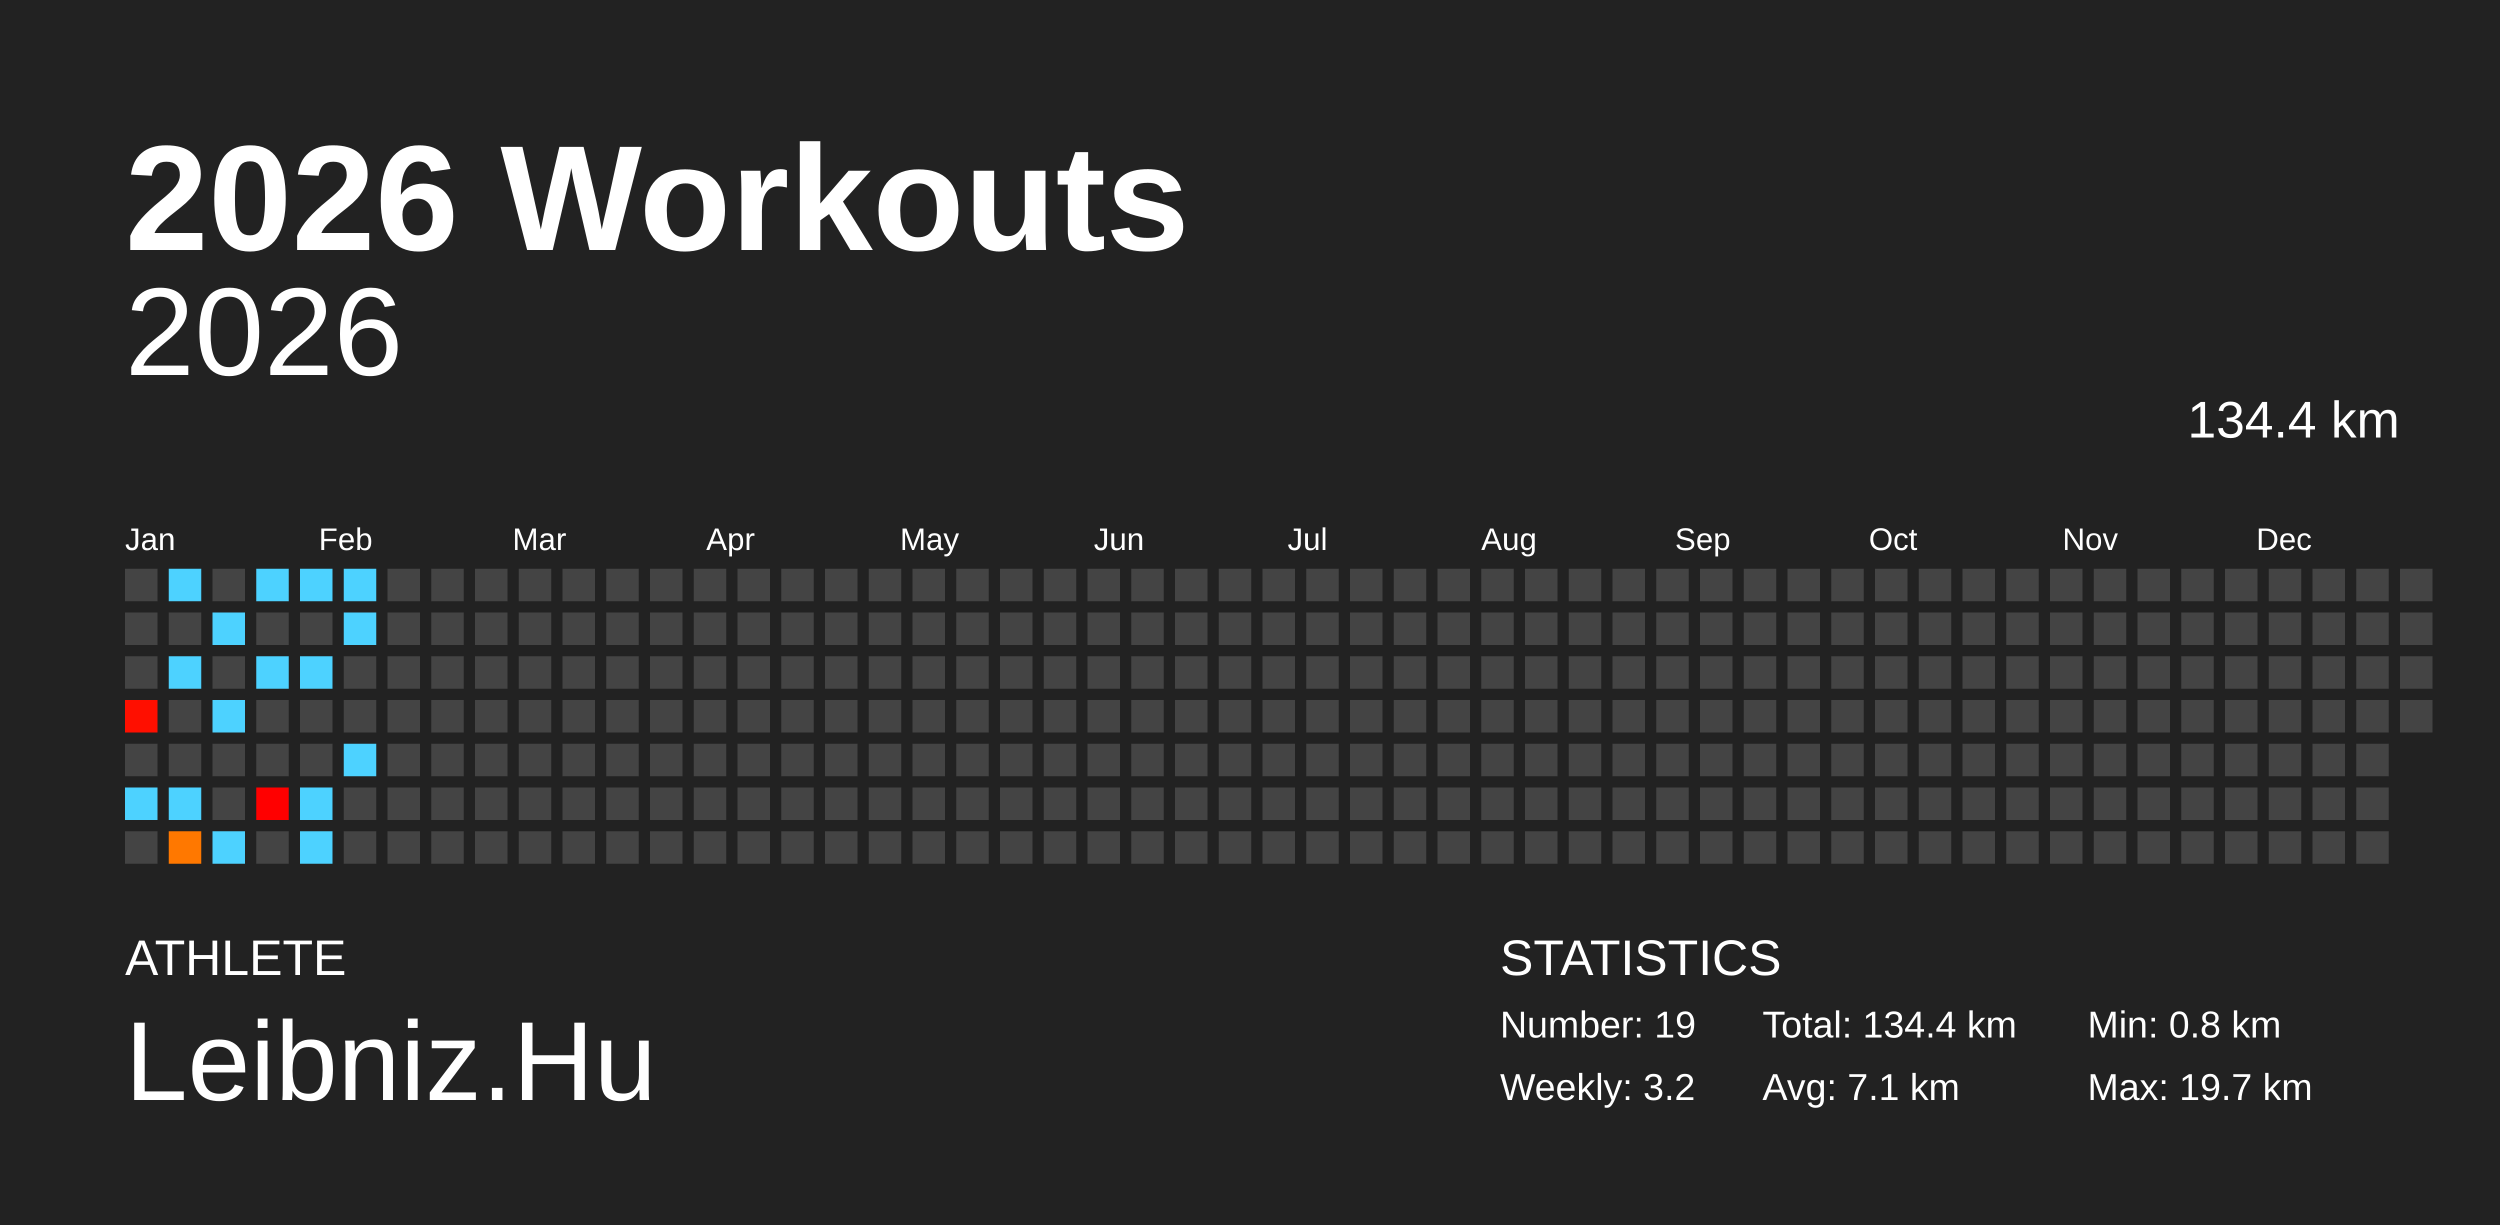
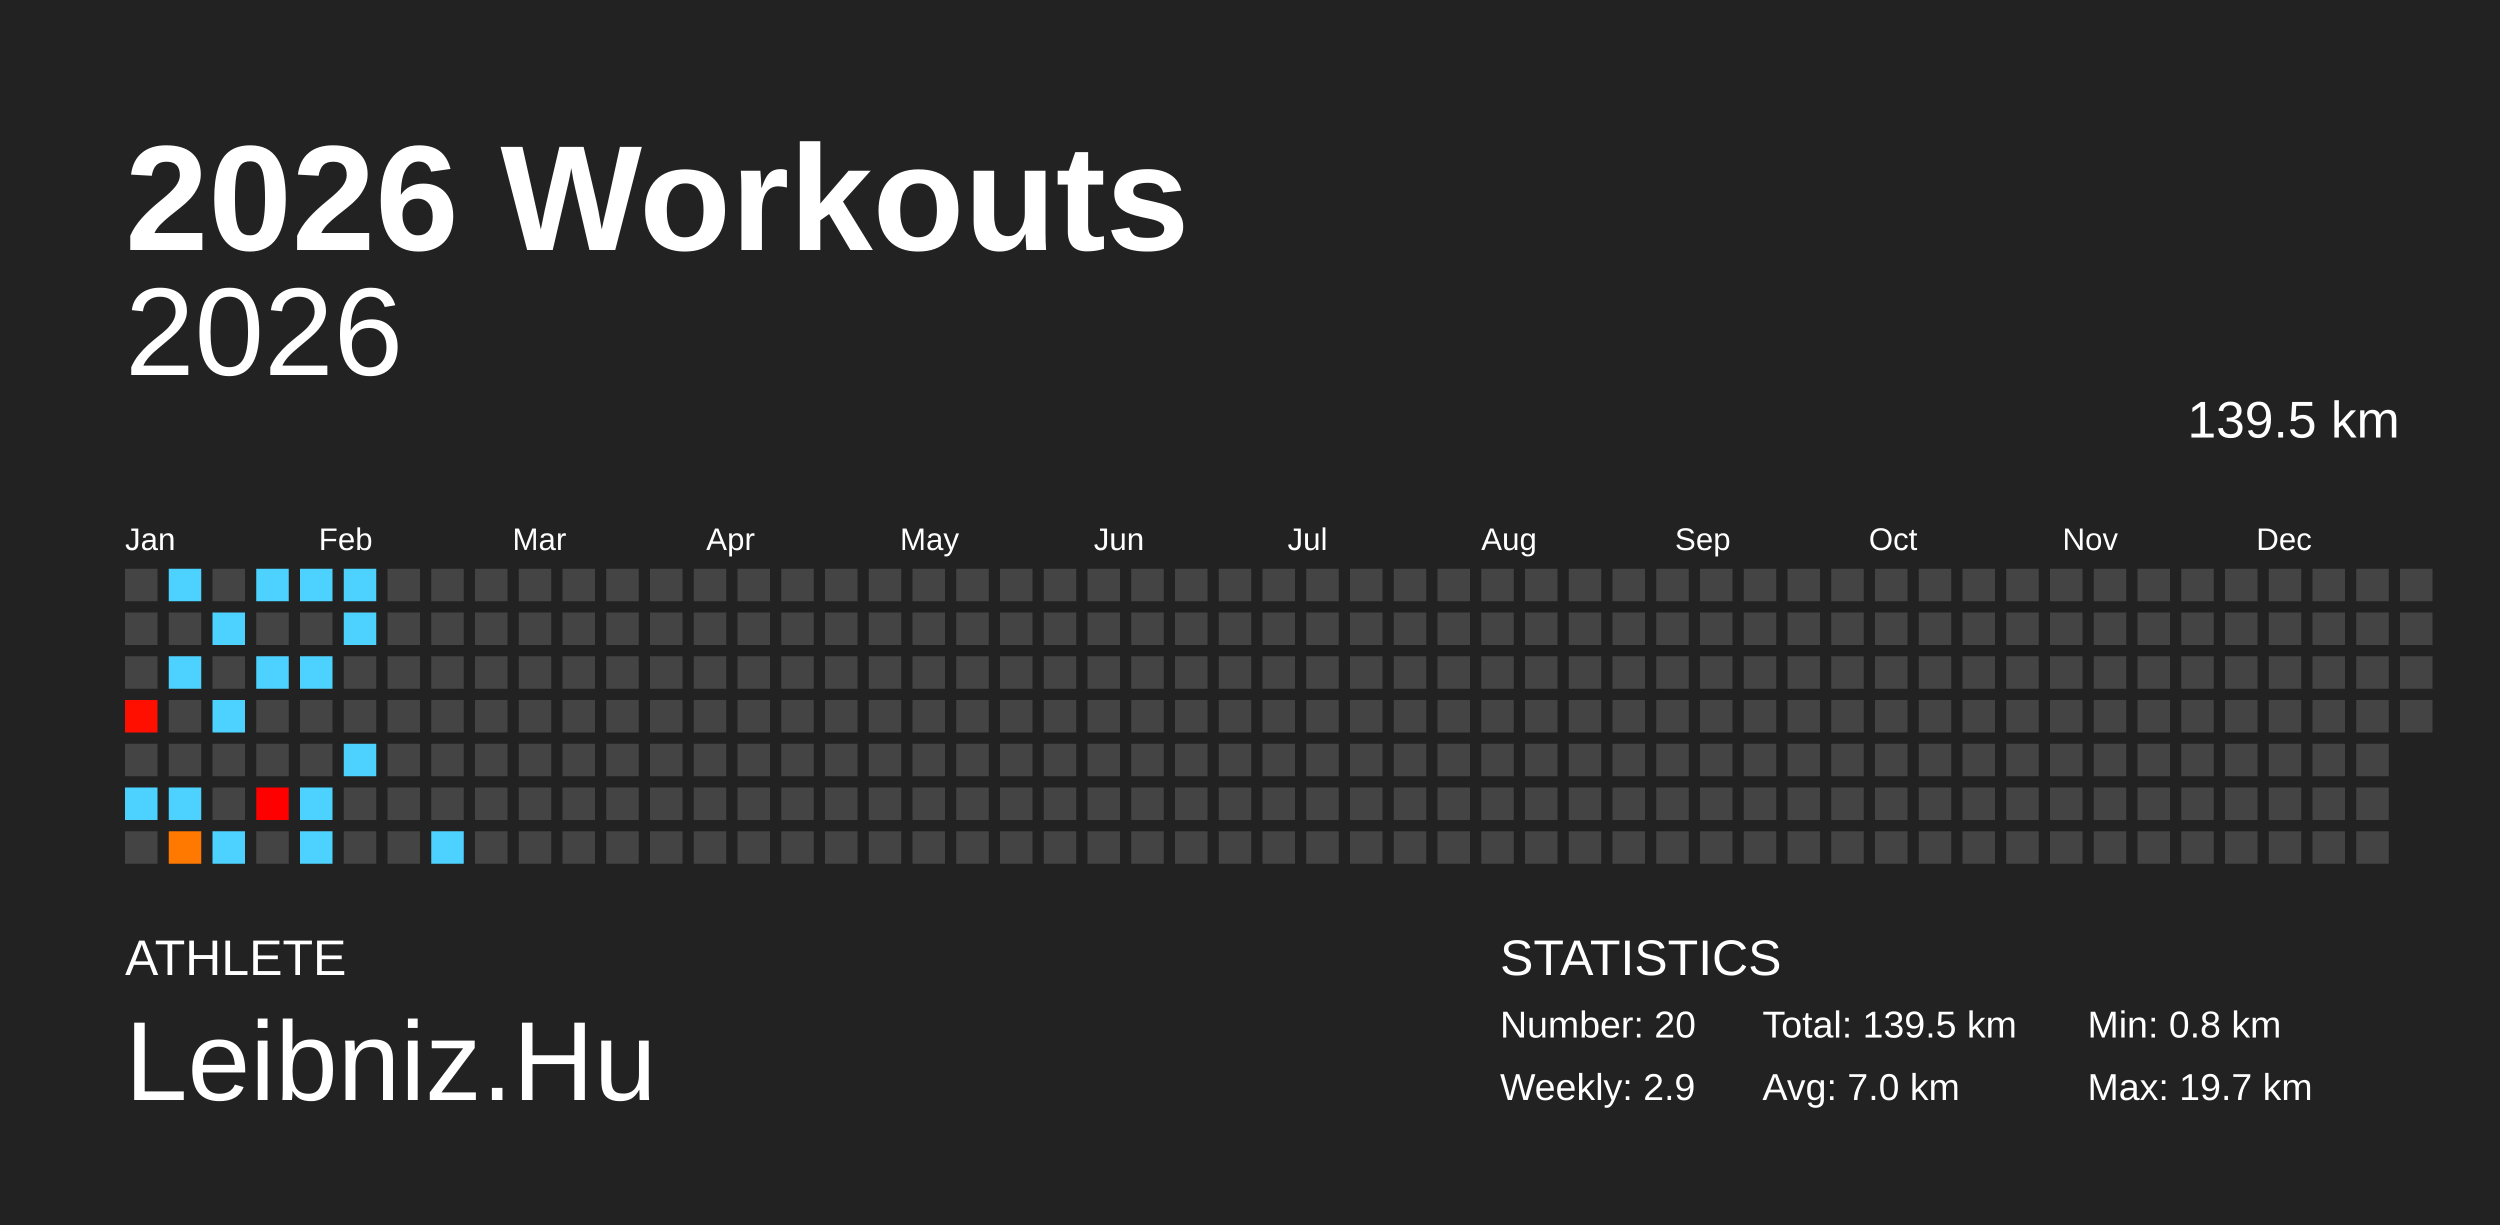
<svg xmlns="http://www.w3.org/2000/svg" baseProfile="full" height="98mm" version="1.1" viewBox="0,0,200,98" width="200mm">
  <defs />
  <rect fill="#222222" height="98" width="200" x="0" y="0" />
  <text fill="#FFFFFF" style="font-size:12px; font-family:Arial; font-weight:bold;" x="10" y="20">2026 Workouts</text>
  <text fill="#FFFFFF" style="font-size:4px; font-family:Arial" x="10" y="78">ATHLETE</text>
  <text fill="#FFFFFF" style="font-size:9px; font-family:Arial" x="10" y="88">Leibniz.Hu</text>
  <text fill="#FFFFFF" style="font-size:4px; font-family:Arial" x="120" y="78">STATISTICS</text>
-   <text fill="#FFFFFF" style="font-size:3px; font-family:Arial" x="120" y="83">Number: 19</text>
-   <text fill="#FFFFFF" style="font-size:3px; font-family:Arial" x="120" y="88">Weekly: 3.2</text>
-   <text fill="#FFFFFF" style="font-size:3px; font-family:Arial" x="141" y="83">Total: 134.4 km</text>
-   <text fill="#FFFFFF" style="font-size:3px; font-family:Arial" x="141" y="88">Avg: 7.1 km</text>
+   <text fill="#FFFFFF" style="font-size:3px; font-family:Arial" x="120" y="83">Number: 20</text>
+   <text fill="#FFFFFF" style="font-size:3px; font-family:Arial" x="120" y="88">Weekly: 2.9</text>
+   <text fill="#FFFFFF" style="font-size:3px; font-family:Arial" x="141" y="83">Total: 139.5 km</text>
+   <text fill="#FFFFFF" style="font-size:3px; font-family:Arial" x="141" y="88">Avg: 7.0 km</text>
  <text fill="#FFFFFF" style="font-size:3px; font-family:Arial" x="167" y="83">Min: 0.8 km</text>
  <text fill="#FFFFFF" style="font-size:3px; font-family:Arial" x="167" y="88">Max: 19.7 km</text>
  <text alignment-baseline="hanging" fill="#FFFFFF" style="font-size:10.0px; font-family:Arial;" x="10" y="30">2026</text>
-   <text alignment-baseline="hanging" fill="#FFFFFF" style="font-size:4.125px; font-family:Arial;" x="175" y="35">134.4 km</text>
+   <text alignment-baseline="hanging" fill="#FFFFFF" style="font-size:4.125px; font-family:Arial;" x="175" y="35">139.5 km</text>
  <text fill="#FFFFFF" style="font-size:2.5px; font-family:Arial" x="10.0" y="44">Jan</text>
  <text fill="#FFFFFF" style="font-size:2.5px; font-family:Arial" x="25.5" y="44">Feb</text>
  <text fill="#FFFFFF" style="font-size:2.5px; font-family:Arial" x="41.0" y="44">Mar</text>
  <text fill="#FFFFFF" style="font-size:2.5px; font-family:Arial" x="56.5" y="44">Apr</text>
  <text fill="#FFFFFF" style="font-size:2.5px; font-family:Arial" x="72.0" y="44">May</text>
  <text fill="#FFFFFF" style="font-size:2.5px; font-family:Arial" x="87.5" y="44">Jun</text>
  <text fill="#FFFFFF" style="font-size:2.5px; font-family:Arial" x="103.0" y="44">Jul</text>
  <text fill="#FFFFFF" style="font-size:2.5px; font-family:Arial" x="118.5" y="44">Aug</text>
  <text fill="#FFFFFF" style="font-size:2.5px; font-family:Arial" x="134.0" y="44">Sep</text>
  <text fill="#FFFFFF" style="font-size:2.5px; font-family:Arial" x="149.5" y="44">Oct</text>
  <text fill="#FFFFFF" style="font-size:2.5px; font-family:Arial" x="165.0" y="44">Nov</text>
  <text fill="#FFFFFF" style="font-size:2.5px; font-family:Arial" x="180.5" y="44">Dec</text>
  <rect fill="#444444" height="2.6" width="2.6" x="10.0" y="45.5" />
  <rect fill="#444444" height="2.6" width="2.6" x="10.0" y="49.0" />
  <rect fill="#444444" height="2.6" width="2.6" x="10.0" y="52.5" />
  <rect fill="#ff0f00" height="2.6" width="2.6" x="10.0" y="56.0" />
  <rect fill="#444444" height="2.6" width="2.6" x="10.0" y="59.5" />
  <rect fill="#4dd2ff" height="2.6" width="2.6" x="10.0" y="63.0" />
  <rect fill="#444444" height="2.6" width="2.6" x="10.0" y="66.5" />
  <rect fill="#4dd2ff" height="2.6" width="2.6" x="13.5" y="45.5" />
  <rect fill="#444444" height="2.6" width="2.6" x="13.5" y="49.0" />
  <rect fill="#4dd2ff" height="2.6" width="2.6" x="13.5" y="52.5" />
  <rect fill="#444444" height="2.6" width="2.6" x="13.5" y="56.0" />
  <rect fill="#444444" height="2.6" width="2.6" x="13.5" y="59.5" />
  <rect fill="#4dd2ff" height="2.6" width="2.6" x="13.5" y="63.0" />
  <rect fill="#ff7800" height="2.6" width="2.6" x="13.5" y="66.5" />
  <rect fill="#444444" height="2.6" width="2.6" x="17.0" y="45.5" />
  <rect fill="#4dd2ff" height="2.6" width="2.6" x="17.0" y="49.0" />
  <rect fill="#444444" height="2.6" width="2.6" x="17.0" y="52.5" />
  <rect fill="#4dd2ff" height="2.6" width="2.6" x="17.0" y="56.0" />
  <rect fill="#444444" height="2.6" width="2.6" x="17.0" y="59.5" />
  <rect fill="#444444" height="2.6" width="2.6" x="17.0" y="63.0" />
  <rect fill="#4dd2ff" height="2.6" width="2.6" x="17.0" y="66.5" />
  <rect fill="#4dd2ff" height="2.6" width="2.6" x="20.5" y="45.5" />
  <rect fill="#444444" height="2.6" width="2.6" x="20.5" y="49.0" />
  <rect fill="#4dd2ff" height="2.6" width="2.6" x="20.5" y="52.5" />
  <rect fill="#444444" height="2.6" width="2.6" x="20.5" y="56.0" />
  <rect fill="#444444" height="2.6" width="2.6" x="20.5" y="59.5" />
  <rect fill="#ff0000" height="2.6" width="2.6" x="20.5" y="63.0" />
  <rect fill="#444444" height="2.6" width="2.6" x="20.5" y="66.5" />
  <rect fill="#4dd2ff" height="2.6" width="2.6" x="24.0" y="45.5" />
  <rect fill="#444444" height="2.6" width="2.6" x="24.0" y="49.0" />
  <rect fill="#4dd2ff" height="2.6" width="2.6" x="24.0" y="52.5" />
  <rect fill="#444444" height="2.6" width="2.6" x="24.0" y="56.0" />
  <rect fill="#444444" height="2.6" width="2.6" x="24.0" y="59.5" />
  <rect fill="#4dd2ff" height="2.6" width="2.6" x="24.0" y="63.0" />
  <rect fill="#4dd2ff" height="2.6" width="2.6" x="24.0" y="66.5" />
  <rect fill="#4dd2ff" height="2.6" width="2.6" x="27.5" y="45.5" />
  <rect fill="#4dd2ff" height="2.6" width="2.6" x="27.5" y="49.0" />
  <rect fill="#444444" height="2.6" width="2.6" x="27.5" y="52.5" />
  <rect fill="#444444" height="2.6" width="2.6" x="27.5" y="56.0" />
  <rect fill="#4dd2ff" height="2.6" width="2.6" x="27.5" y="59.5" />
  <rect fill="#444444" height="2.6" width="2.6" x="27.5" y="63.0" />
  <rect fill="#444444" height="2.6" width="2.6" x="27.5" y="66.5" />
  <rect fill="#444444" height="2.6" width="2.6" x="31.0" y="45.5" />
  <rect fill="#444444" height="2.6" width="2.6" x="31.0" y="49.0" />
  <rect fill="#444444" height="2.6" width="2.6" x="31.0" y="52.5" />
  <rect fill="#444444" height="2.6" width="2.6" x="31.0" y="56.0" />
  <rect fill="#444444" height="2.6" width="2.6" x="31.0" y="59.5" />
  <rect fill="#444444" height="2.6" width="2.6" x="31.0" y="63.0" />
  <rect fill="#444444" height="2.6" width="2.6" x="31.0" y="66.5" />
  <rect fill="#444444" height="2.6" width="2.6" x="34.5" y="45.5" />
  <rect fill="#444444" height="2.6" width="2.6" x="34.5" y="49.0" />
  <rect fill="#444444" height="2.6" width="2.6" x="34.5" y="52.5" />
  <rect fill="#444444" height="2.6" width="2.6" x="34.5" y="56.0" />
  <rect fill="#444444" height="2.6" width="2.6" x="34.5" y="59.5" />
  <rect fill="#444444" height="2.6" width="2.6" x="34.5" y="63.0" />
-   <rect fill="#444444" height="2.6" width="2.6" x="34.5" y="66.5" />
+   <rect fill="#4dd2ff" height="2.6" width="2.6" x="34.5" y="66.5" />
  <rect fill="#444444" height="2.6" width="2.6" x="38.0" y="45.5" />
  <rect fill="#444444" height="2.6" width="2.6" x="38.0" y="49.0" />
  <rect fill="#444444" height="2.6" width="2.6" x="38.0" y="52.5" />
  <rect fill="#444444" height="2.6" width="2.6" x="38.0" y="56.0" />
  <rect fill="#444444" height="2.6" width="2.6" x="38.0" y="59.5" />
  <rect fill="#444444" height="2.6" width="2.6" x="38.0" y="63.0" />
  <rect fill="#444444" height="2.6" width="2.6" x="38.0" y="66.5" />
  <rect fill="#444444" height="2.6" width="2.6" x="41.5" y="45.5" />
  <rect fill="#444444" height="2.6" width="2.6" x="41.5" y="49.0" />
  <rect fill="#444444" height="2.6" width="2.6" x="41.5" y="52.5" />
  <rect fill="#444444" height="2.6" width="2.6" x="41.5" y="56.0" />
  <rect fill="#444444" height="2.6" width="2.6" x="41.5" y="59.5" />
  <rect fill="#444444" height="2.6" width="2.6" x="41.5" y="63.0" />
  <rect fill="#444444" height="2.6" width="2.6" x="41.5" y="66.5" />
  <rect fill="#444444" height="2.6" width="2.6" x="45.0" y="45.5" />
  <rect fill="#444444" height="2.6" width="2.6" x="45.0" y="49.0" />
  <rect fill="#444444" height="2.6" width="2.6" x="45.0" y="52.5" />
  <rect fill="#444444" height="2.6" width="2.6" x="45.0" y="56.0" />
  <rect fill="#444444" height="2.6" width="2.6" x="45.0" y="59.5" />
  <rect fill="#444444" height="2.6" width="2.6" x="45.0" y="63.0" />
  <rect fill="#444444" height="2.6" width="2.6" x="45.0" y="66.5" />
  <rect fill="#444444" height="2.6" width="2.6" x="48.5" y="45.5" />
  <rect fill="#444444" height="2.6" width="2.6" x="48.5" y="49.0" />
  <rect fill="#444444" height="2.6" width="2.6" x="48.5" y="52.5" />
  <rect fill="#444444" height="2.6" width="2.6" x="48.5" y="56.0" />
  <rect fill="#444444" height="2.6" width="2.6" x="48.5" y="59.5" />
  <rect fill="#444444" height="2.6" width="2.6" x="48.5" y="63.0" />
  <rect fill="#444444" height="2.6" width="2.6" x="48.5" y="66.5" />
  <rect fill="#444444" height="2.6" width="2.6" x="52.0" y="45.5" />
  <rect fill="#444444" height="2.6" width="2.6" x="52.0" y="49.0" />
  <rect fill="#444444" height="2.6" width="2.6" x="52.0" y="52.5" />
  <rect fill="#444444" height="2.6" width="2.6" x="52.0" y="56.0" />
  <rect fill="#444444" height="2.6" width="2.6" x="52.0" y="59.5" />
  <rect fill="#444444" height="2.6" width="2.6" x="52.0" y="63.0" />
  <rect fill="#444444" height="2.6" width="2.6" x="52.0" y="66.5" />
  <rect fill="#444444" height="2.6" width="2.6" x="55.5" y="45.5" />
  <rect fill="#444444" height="2.6" width="2.6" x="55.5" y="49.0" />
  <rect fill="#444444" height="2.6" width="2.6" x="55.5" y="52.5" />
  <rect fill="#444444" height="2.6" width="2.6" x="55.5" y="56.0" />
  <rect fill="#444444" height="2.6" width="2.6" x="55.5" y="59.5" />
  <rect fill="#444444" height="2.6" width="2.6" x="55.5" y="63.0" />
  <rect fill="#444444" height="2.6" width="2.6" x="55.5" y="66.5" />
  <rect fill="#444444" height="2.6" width="2.6" x="59.0" y="45.5" />
  <rect fill="#444444" height="2.6" width="2.6" x="59.0" y="49.0" />
  <rect fill="#444444" height="2.6" width="2.6" x="59.0" y="52.5" />
  <rect fill="#444444" height="2.6" width="2.6" x="59.0" y="56.0" />
  <rect fill="#444444" height="2.6" width="2.6" x="59.0" y="59.5" />
  <rect fill="#444444" height="2.6" width="2.6" x="59.0" y="63.0" />
  <rect fill="#444444" height="2.6" width="2.6" x="59.0" y="66.5" />
  <rect fill="#444444" height="2.6" width="2.6" x="62.5" y="45.5" />
  <rect fill="#444444" height="2.6" width="2.6" x="62.5" y="49.0" />
  <rect fill="#444444" height="2.6" width="2.6" x="62.5" y="52.5" />
  <rect fill="#444444" height="2.6" width="2.6" x="62.5" y="56.0" />
  <rect fill="#444444" height="2.6" width="2.6" x="62.5" y="59.5" />
  <rect fill="#444444" height="2.6" width="2.6" x="62.5" y="63.0" />
  <rect fill="#444444" height="2.6" width="2.6" x="62.5" y="66.5" />
  <rect fill="#444444" height="2.6" width="2.6" x="66.0" y="45.5" />
  <rect fill="#444444" height="2.6" width="2.6" x="66.0" y="49.0" />
  <rect fill="#444444" height="2.6" width="2.6" x="66.0" y="52.5" />
  <rect fill="#444444" height="2.6" width="2.6" x="66.0" y="56.0" />
  <rect fill="#444444" height="2.6" width="2.6" x="66.0" y="59.5" />
  <rect fill="#444444" height="2.6" width="2.6" x="66.0" y="63.0" />
  <rect fill="#444444" height="2.6" width="2.6" x="66.0" y="66.5" />
  <rect fill="#444444" height="2.6" width="2.6" x="69.5" y="45.5" />
  <rect fill="#444444" height="2.6" width="2.6" x="69.5" y="49.0" />
  <rect fill="#444444" height="2.6" width="2.6" x="69.5" y="52.5" />
  <rect fill="#444444" height="2.6" width="2.6" x="69.5" y="56.0" />
  <rect fill="#444444" height="2.6" width="2.6" x="69.5" y="59.5" />
  <rect fill="#444444" height="2.6" width="2.6" x="69.5" y="63.0" />
  <rect fill="#444444" height="2.6" width="2.6" x="69.5" y="66.5" />
  <rect fill="#444444" height="2.6" width="2.6" x="73.0" y="45.5" />
  <rect fill="#444444" height="2.6" width="2.6" x="73.0" y="49.0" />
  <rect fill="#444444" height="2.6" width="2.6" x="73.0" y="52.5" />
  <rect fill="#444444" height="2.6" width="2.6" x="73.0" y="56.0" />
  <rect fill="#444444" height="2.6" width="2.6" x="73.0" y="59.5" />
  <rect fill="#444444" height="2.6" width="2.6" x="73.0" y="63.0" />
  <rect fill="#444444" height="2.6" width="2.6" x="73.0" y="66.5" />
  <rect fill="#444444" height="2.6" width="2.6" x="76.5" y="45.5" />
  <rect fill="#444444" height="2.6" width="2.6" x="76.5" y="49.0" />
  <rect fill="#444444" height="2.6" width="2.6" x="76.5" y="52.5" />
  <rect fill="#444444" height="2.6" width="2.6" x="76.5" y="56.0" />
  <rect fill="#444444" height="2.6" width="2.6" x="76.5" y="59.5" />
  <rect fill="#444444" height="2.6" width="2.6" x="76.5" y="63.0" />
  <rect fill="#444444" height="2.6" width="2.6" x="76.5" y="66.5" />
  <rect fill="#444444" height="2.6" width="2.6" x="80.0" y="45.5" />
  <rect fill="#444444" height="2.6" width="2.6" x="80.0" y="49.0" />
  <rect fill="#444444" height="2.6" width="2.6" x="80.0" y="52.5" />
  <rect fill="#444444" height="2.6" width="2.6" x="80.0" y="56.0" />
  <rect fill="#444444" height="2.6" width="2.6" x="80.0" y="59.5" />
  <rect fill="#444444" height="2.6" width="2.6" x="80.0" y="63.0" />
  <rect fill="#444444" height="2.6" width="2.6" x="80.0" y="66.5" />
  <rect fill="#444444" height="2.6" width="2.6" x="83.5" y="45.5" />
  <rect fill="#444444" height="2.6" width="2.6" x="83.5" y="49.0" />
  <rect fill="#444444" height="2.6" width="2.6" x="83.5" y="52.5" />
  <rect fill="#444444" height="2.6" width="2.6" x="83.5" y="56.0" />
  <rect fill="#444444" height="2.6" width="2.6" x="83.5" y="59.5" />
  <rect fill="#444444" height="2.6" width="2.6" x="83.5" y="63.0" />
  <rect fill="#444444" height="2.6" width="2.6" x="83.5" y="66.5" />
  <rect fill="#444444" height="2.6" width="2.6" x="87.0" y="45.5" />
  <rect fill="#444444" height="2.6" width="2.6" x="87.0" y="49.0" />
  <rect fill="#444444" height="2.6" width="2.6" x="87.0" y="52.5" />
  <rect fill="#444444" height="2.6" width="2.6" x="87.0" y="56.0" />
  <rect fill="#444444" height="2.6" width="2.6" x="87.0" y="59.5" />
  <rect fill="#444444" height="2.6" width="2.6" x="87.0" y="63.0" />
  <rect fill="#444444" height="2.6" width="2.6" x="87.0" y="66.5" />
  <rect fill="#444444" height="2.6" width="2.6" x="90.5" y="45.5" />
  <rect fill="#444444" height="2.6" width="2.6" x="90.5" y="49.0" />
  <rect fill="#444444" height="2.6" width="2.6" x="90.5" y="52.5" />
  <rect fill="#444444" height="2.6" width="2.6" x="90.5" y="56.0" />
  <rect fill="#444444" height="2.6" width="2.6" x="90.5" y="59.5" />
  <rect fill="#444444" height="2.6" width="2.6" x="90.5" y="63.0" />
  <rect fill="#444444" height="2.6" width="2.6" x="90.5" y="66.5" />
  <rect fill="#444444" height="2.6" width="2.6" x="94.0" y="45.5" />
  <rect fill="#444444" height="2.6" width="2.6" x="94.0" y="49.0" />
  <rect fill="#444444" height="2.6" width="2.6" x="94.0" y="52.5" />
  <rect fill="#444444" height="2.6" width="2.6" x="94.0" y="56.0" />
  <rect fill="#444444" height="2.6" width="2.6" x="94.0" y="59.5" />
  <rect fill="#444444" height="2.6" width="2.6" x="94.0" y="63.0" />
  <rect fill="#444444" height="2.6" width="2.6" x="94.0" y="66.5" />
  <rect fill="#444444" height="2.6" width="2.6" x="97.5" y="45.5" />
  <rect fill="#444444" height="2.6" width="2.6" x="97.5" y="49.0" />
  <rect fill="#444444" height="2.6" width="2.6" x="97.5" y="52.5" />
  <rect fill="#444444" height="2.6" width="2.6" x="97.5" y="56.0" />
  <rect fill="#444444" height="2.6" width="2.6" x="97.5" y="59.5" />
  <rect fill="#444444" height="2.6" width="2.6" x="97.5" y="63.0" />
  <rect fill="#444444" height="2.6" width="2.6" x="97.5" y="66.5" />
  <rect fill="#444444" height="2.6" width="2.6" x="101.0" y="45.5" />
  <rect fill="#444444" height="2.6" width="2.6" x="101.0" y="49.0" />
  <rect fill="#444444" height="2.6" width="2.6" x="101.0" y="52.5" />
  <rect fill="#444444" height="2.6" width="2.6" x="101.0" y="56.0" />
  <rect fill="#444444" height="2.6" width="2.6" x="101.0" y="59.5" />
  <rect fill="#444444" height="2.6" width="2.6" x="101.0" y="63.0" />
  <rect fill="#444444" height="2.6" width="2.6" x="101.0" y="66.5" />
  <rect fill="#444444" height="2.6" width="2.6" x="104.5" y="45.5" />
  <rect fill="#444444" height="2.6" width="2.6" x="104.5" y="49.0" />
  <rect fill="#444444" height="2.6" width="2.6" x="104.5" y="52.5" />
  <rect fill="#444444" height="2.6" width="2.6" x="104.5" y="56.0" />
  <rect fill="#444444" height="2.6" width="2.6" x="104.5" y="59.5" />
  <rect fill="#444444" height="2.6" width="2.6" x="104.5" y="63.0" />
  <rect fill="#444444" height="2.6" width="2.6" x="104.5" y="66.5" />
  <rect fill="#444444" height="2.6" width="2.6" x="108.0" y="45.5" />
  <rect fill="#444444" height="2.6" width="2.6" x="108.0" y="49.0" />
  <rect fill="#444444" height="2.6" width="2.6" x="108.0" y="52.5" />
  <rect fill="#444444" height="2.6" width="2.6" x="108.0" y="56.0" />
  <rect fill="#444444" height="2.6" width="2.6" x="108.0" y="59.5" />
  <rect fill="#444444" height="2.6" width="2.6" x="108.0" y="63.0" />
  <rect fill="#444444" height="2.6" width="2.6" x="108.0" y="66.5" />
  <rect fill="#444444" height="2.6" width="2.6" x="111.5" y="45.5" />
  <rect fill="#444444" height="2.6" width="2.6" x="111.5" y="49.0" />
  <rect fill="#444444" height="2.6" width="2.6" x="111.5" y="52.5" />
  <rect fill="#444444" height="2.6" width="2.6" x="111.5" y="56.0" />
  <rect fill="#444444" height="2.6" width="2.6" x="111.5" y="59.5" />
  <rect fill="#444444" height="2.6" width="2.6" x="111.5" y="63.0" />
  <rect fill="#444444" height="2.6" width="2.6" x="111.5" y="66.5" />
  <rect fill="#444444" height="2.6" width="2.6" x="115.0" y="45.5" />
  <rect fill="#444444" height="2.6" width="2.6" x="115.0" y="49.0" />
  <rect fill="#444444" height="2.6" width="2.6" x="115.0" y="52.5" />
  <rect fill="#444444" height="2.6" width="2.6" x="115.0" y="56.0" />
  <rect fill="#444444" height="2.6" width="2.6" x="115.0" y="59.5" />
  <rect fill="#444444" height="2.6" width="2.6" x="115.0" y="63.0" />
  <rect fill="#444444" height="2.6" width="2.6" x="115.0" y="66.5" />
  <rect fill="#444444" height="2.6" width="2.6" x="118.5" y="45.5" />
  <rect fill="#444444" height="2.6" width="2.6" x="118.5" y="49.0" />
  <rect fill="#444444" height="2.6" width="2.6" x="118.5" y="52.5" />
  <rect fill="#444444" height="2.6" width="2.6" x="118.5" y="56.0" />
  <rect fill="#444444" height="2.6" width="2.6" x="118.5" y="59.5" />
  <rect fill="#444444" height="2.6" width="2.6" x="118.5" y="63.0" />
  <rect fill="#444444" height="2.6" width="2.6" x="118.5" y="66.5" />
  <rect fill="#444444" height="2.6" width="2.6" x="122.0" y="45.5" />
  <rect fill="#444444" height="2.6" width="2.6" x="122.0" y="49.0" />
  <rect fill="#444444" height="2.6" width="2.6" x="122.0" y="52.5" />
  <rect fill="#444444" height="2.6" width="2.6" x="122.0" y="56.0" />
  <rect fill="#444444" height="2.6" width="2.6" x="122.0" y="59.5" />
  <rect fill="#444444" height="2.6" width="2.6" x="122.0" y="63.0" />
  <rect fill="#444444" height="2.6" width="2.6" x="122.0" y="66.5" />
  <rect fill="#444444" height="2.6" width="2.6" x="125.5" y="45.5" />
  <rect fill="#444444" height="2.6" width="2.6" x="125.5" y="49.0" />
  <rect fill="#444444" height="2.6" width="2.6" x="125.5" y="52.5" />
  <rect fill="#444444" height="2.6" width="2.6" x="125.5" y="56.0" />
  <rect fill="#444444" height="2.6" width="2.6" x="125.5" y="59.5" />
  <rect fill="#444444" height="2.6" width="2.6" x="125.5" y="63.0" />
  <rect fill="#444444" height="2.6" width="2.6" x="125.5" y="66.5" />
  <rect fill="#444444" height="2.6" width="2.6" x="129.0" y="45.5" />
  <rect fill="#444444" height="2.6" width="2.6" x="129.0" y="49.0" />
  <rect fill="#444444" height="2.6" width="2.6" x="129.0" y="52.5" />
  <rect fill="#444444" height="2.6" width="2.6" x="129.0" y="56.0" />
  <rect fill="#444444" height="2.6" width="2.6" x="129.0" y="59.5" />
  <rect fill="#444444" height="2.6" width="2.6" x="129.0" y="63.0" />
  <rect fill="#444444" height="2.6" width="2.6" x="129.0" y="66.5" />
  <rect fill="#444444" height="2.6" width="2.6" x="132.5" y="45.5" />
  <rect fill="#444444" height="2.6" width="2.6" x="132.5" y="49.0" />
  <rect fill="#444444" height="2.6" width="2.6" x="132.5" y="52.5" />
  <rect fill="#444444" height="2.6" width="2.6" x="132.5" y="56.0" />
  <rect fill="#444444" height="2.6" width="2.6" x="132.5" y="59.5" />
  <rect fill="#444444" height="2.6" width="2.6" x="132.5" y="63.0" />
  <rect fill="#444444" height="2.6" width="2.6" x="132.5" y="66.5" />
  <rect fill="#444444" height="2.6" width="2.6" x="136.0" y="45.5" />
  <rect fill="#444444" height="2.6" width="2.6" x="136.0" y="49.0" />
  <rect fill="#444444" height="2.6" width="2.6" x="136.0" y="52.5" />
  <rect fill="#444444" height="2.6" width="2.6" x="136.0" y="56.0" />
  <rect fill="#444444" height="2.6" width="2.6" x="136.0" y="59.5" />
  <rect fill="#444444" height="2.6" width="2.6" x="136.0" y="63.0" />
  <rect fill="#444444" height="2.6" width="2.6" x="136.0" y="66.5" />
  <rect fill="#444444" height="2.6" width="2.6" x="139.5" y="45.5" />
  <rect fill="#444444" height="2.6" width="2.6" x="139.5" y="49.0" />
  <rect fill="#444444" height="2.6" width="2.6" x="139.5" y="52.5" />
  <rect fill="#444444" height="2.6" width="2.6" x="139.5" y="56.0" />
  <rect fill="#444444" height="2.6" width="2.6" x="139.5" y="59.5" />
  <rect fill="#444444" height="2.6" width="2.6" x="139.5" y="63.0" />
  <rect fill="#444444" height="2.6" width="2.6" x="139.5" y="66.5" />
  <rect fill="#444444" height="2.6" width="2.6" x="143.0" y="45.5" />
  <rect fill="#444444" height="2.6" width="2.6" x="143.0" y="49.0" />
  <rect fill="#444444" height="2.6" width="2.6" x="143.0" y="52.5" />
  <rect fill="#444444" height="2.6" width="2.6" x="143.0" y="56.0" />
  <rect fill="#444444" height="2.6" width="2.6" x="143.0" y="59.5" />
  <rect fill="#444444" height="2.6" width="2.6" x="143.0" y="63.0" />
  <rect fill="#444444" height="2.6" width="2.6" x="143.0" y="66.5" />
  <rect fill="#444444" height="2.6" width="2.6" x="146.5" y="45.5" />
  <rect fill="#444444" height="2.6" width="2.6" x="146.5" y="49.0" />
  <rect fill="#444444" height="2.6" width="2.6" x="146.5" y="52.5" />
  <rect fill="#444444" height="2.6" width="2.6" x="146.5" y="56.0" />
  <rect fill="#444444" height="2.6" width="2.6" x="146.5" y="59.5" />
  <rect fill="#444444" height="2.6" width="2.6" x="146.5" y="63.0" />
  <rect fill="#444444" height="2.6" width="2.6" x="146.5" y="66.5" />
  <rect fill="#444444" height="2.6" width="2.6" x="150.0" y="45.5" />
  <rect fill="#444444" height="2.6" width="2.6" x="150.0" y="49.0" />
  <rect fill="#444444" height="2.6" width="2.6" x="150.0" y="52.5" />
  <rect fill="#444444" height="2.6" width="2.6" x="150.0" y="56.0" />
  <rect fill="#444444" height="2.6" width="2.6" x="150.0" y="59.5" />
  <rect fill="#444444" height="2.6" width="2.6" x="150.0" y="63.0" />
  <rect fill="#444444" height="2.6" width="2.6" x="150.0" y="66.5" />
  <rect fill="#444444" height="2.6" width="2.6" x="153.5" y="45.5" />
  <rect fill="#444444" height="2.6" width="2.6" x="153.5" y="49.0" />
  <rect fill="#444444" height="2.6" width="2.6" x="153.5" y="52.5" />
  <rect fill="#444444" height="2.6" width="2.6" x="153.5" y="56.0" />
  <rect fill="#444444" height="2.6" width="2.6" x="153.5" y="59.5" />
  <rect fill="#444444" height="2.6" width="2.6" x="153.5" y="63.0" />
  <rect fill="#444444" height="2.6" width="2.6" x="153.5" y="66.5" />
  <rect fill="#444444" height="2.6" width="2.6" x="157.0" y="45.5" />
  <rect fill="#444444" height="2.6" width="2.6" x="157.0" y="49.0" />
  <rect fill="#444444" height="2.6" width="2.6" x="157.0" y="52.5" />
  <rect fill="#444444" height="2.6" width="2.6" x="157.0" y="56.0" />
  <rect fill="#444444" height="2.6" width="2.6" x="157.0" y="59.5" />
  <rect fill="#444444" height="2.6" width="2.6" x="157.0" y="63.0" />
  <rect fill="#444444" height="2.6" width="2.6" x="157.0" y="66.5" />
  <rect fill="#444444" height="2.6" width="2.6" x="160.5" y="45.5" />
  <rect fill="#444444" height="2.6" width="2.6" x="160.5" y="49.0" />
  <rect fill="#444444" height="2.6" width="2.6" x="160.5" y="52.5" />
  <rect fill="#444444" height="2.6" width="2.6" x="160.5" y="56.0" />
  <rect fill="#444444" height="2.6" width="2.6" x="160.5" y="59.5" />
  <rect fill="#444444" height="2.6" width="2.6" x="160.5" y="63.0" />
  <rect fill="#444444" height="2.6" width="2.6" x="160.5" y="66.5" />
  <rect fill="#444444" height="2.6" width="2.6" x="164.0" y="45.5" />
  <rect fill="#444444" height="2.6" width="2.6" x="164.0" y="49.0" />
  <rect fill="#444444" height="2.6" width="2.6" x="164.0" y="52.5" />
  <rect fill="#444444" height="2.6" width="2.6" x="164.0" y="56.0" />
  <rect fill="#444444" height="2.6" width="2.6" x="164.0" y="59.5" />
  <rect fill="#444444" height="2.6" width="2.6" x="164.0" y="63.0" />
  <rect fill="#444444" height="2.6" width="2.6" x="164.0" y="66.5" />
  <rect fill="#444444" height="2.6" width="2.6" x="167.5" y="45.5" />
  <rect fill="#444444" height="2.6" width="2.6" x="167.5" y="49.0" />
  <rect fill="#444444" height="2.6" width="2.6" x="167.5" y="52.5" />
  <rect fill="#444444" height="2.6" width="2.6" x="167.5" y="56.0" />
  <rect fill="#444444" height="2.6" width="2.6" x="167.5" y="59.5" />
  <rect fill="#444444" height="2.6" width="2.6" x="167.5" y="63.0" />
  <rect fill="#444444" height="2.6" width="2.6" x="167.5" y="66.5" />
  <rect fill="#444444" height="2.6" width="2.6" x="171.0" y="45.5" />
  <rect fill="#444444" height="2.6" width="2.6" x="171.0" y="49.0" />
  <rect fill="#444444" height="2.6" width="2.6" x="171.0" y="52.5" />
  <rect fill="#444444" height="2.6" width="2.6" x="171.0" y="56.0" />
  <rect fill="#444444" height="2.6" width="2.6" x="171.0" y="59.5" />
  <rect fill="#444444" height="2.6" width="2.6" x="171.0" y="63.0" />
  <rect fill="#444444" height="2.6" width="2.6" x="171.0" y="66.5" />
  <rect fill="#444444" height="2.6" width="2.6" x="174.5" y="45.5" />
  <rect fill="#444444" height="2.6" width="2.6" x="174.5" y="49.0" />
  <rect fill="#444444" height="2.6" width="2.6" x="174.5" y="52.5" />
  <rect fill="#444444" height="2.6" width="2.6" x="174.5" y="56.0" />
  <rect fill="#444444" height="2.6" width="2.6" x="174.5" y="59.5" />
  <rect fill="#444444" height="2.6" width="2.6" x="174.5" y="63.0" />
  <rect fill="#444444" height="2.6" width="2.6" x="174.5" y="66.5" />
  <rect fill="#444444" height="2.6" width="2.6" x="178.0" y="45.5" />
  <rect fill="#444444" height="2.6" width="2.6" x="178.0" y="49.0" />
  <rect fill="#444444" height="2.6" width="2.6" x="178.0" y="52.5" />
  <rect fill="#444444" height="2.6" width="2.6" x="178.0" y="56.0" />
  <rect fill="#444444" height="2.6" width="2.6" x="178.0" y="59.5" />
  <rect fill="#444444" height="2.6" width="2.6" x="178.0" y="63.0" />
  <rect fill="#444444" height="2.6" width="2.6" x="178.0" y="66.5" />
  <rect fill="#444444" height="2.6" width="2.6" x="181.5" y="45.5" />
  <rect fill="#444444" height="2.6" width="2.6" x="181.5" y="49.0" />
  <rect fill="#444444" height="2.6" width="2.6" x="181.5" y="52.5" />
  <rect fill="#444444" height="2.6" width="2.6" x="181.5" y="56.0" />
  <rect fill="#444444" height="2.6" width="2.6" x="181.5" y="59.5" />
  <rect fill="#444444" height="2.6" width="2.6" x="181.5" y="63.0" />
  <rect fill="#444444" height="2.6" width="2.6" x="181.5" y="66.5" />
  <rect fill="#444444" height="2.6" width="2.6" x="185.0" y="45.5" />
  <rect fill="#444444" height="2.6" width="2.6" x="185.0" y="49.0" />
  <rect fill="#444444" height="2.6" width="2.6" x="185.0" y="52.5" />
  <rect fill="#444444" height="2.6" width="2.6" x="185.0" y="56.0" />
  <rect fill="#444444" height="2.6" width="2.6" x="185.0" y="59.5" />
  <rect fill="#444444" height="2.6" width="2.6" x="185.0" y="63.0" />
  <rect fill="#444444" height="2.6" width="2.6" x="185.0" y="66.5" />
  <rect fill="#444444" height="2.6" width="2.6" x="188.5" y="45.5" />
  <rect fill="#444444" height="2.6" width="2.6" x="188.5" y="49.0" />
  <rect fill="#444444" height="2.6" width="2.6" x="188.5" y="52.5" />
  <rect fill="#444444" height="2.6" width="2.6" x="188.5" y="56.0" />
  <rect fill="#444444" height="2.6" width="2.6" x="188.5" y="59.5" />
  <rect fill="#444444" height="2.6" width="2.6" x="188.5" y="63.0" />
  <rect fill="#444444" height="2.6" width="2.6" x="188.5" y="66.5" />
  <rect fill="#444444" height="2.6" width="2.6" x="192.0" y="45.5" />
  <rect fill="#444444" height="2.6" width="2.6" x="192.0" y="49.0" />
  <rect fill="#444444" height="2.6" width="2.6" x="192.0" y="52.5" />
  <rect fill="#444444" height="2.6" width="2.6" x="192.0" y="56.0" />
</svg>
